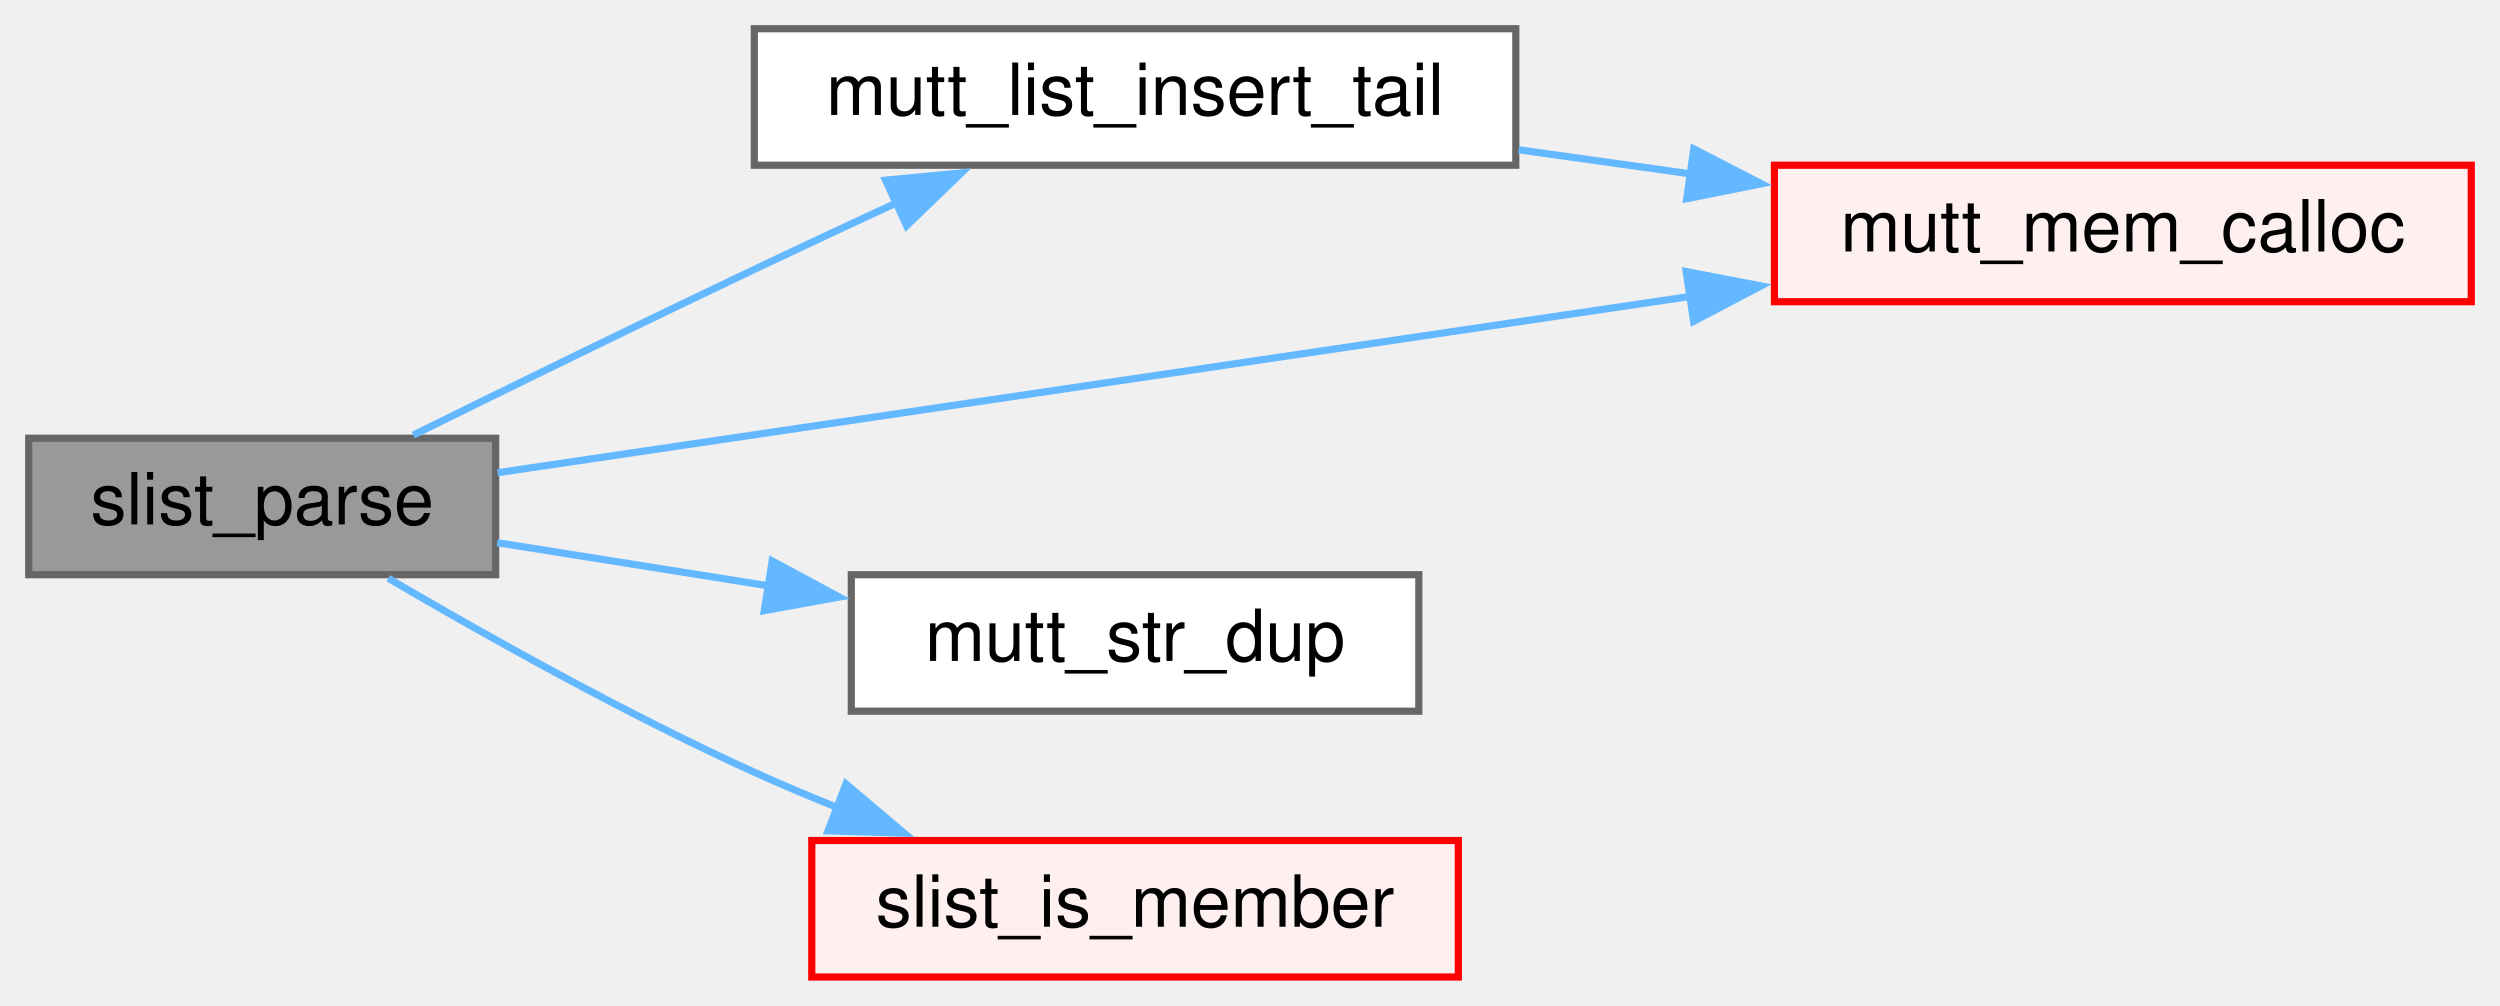
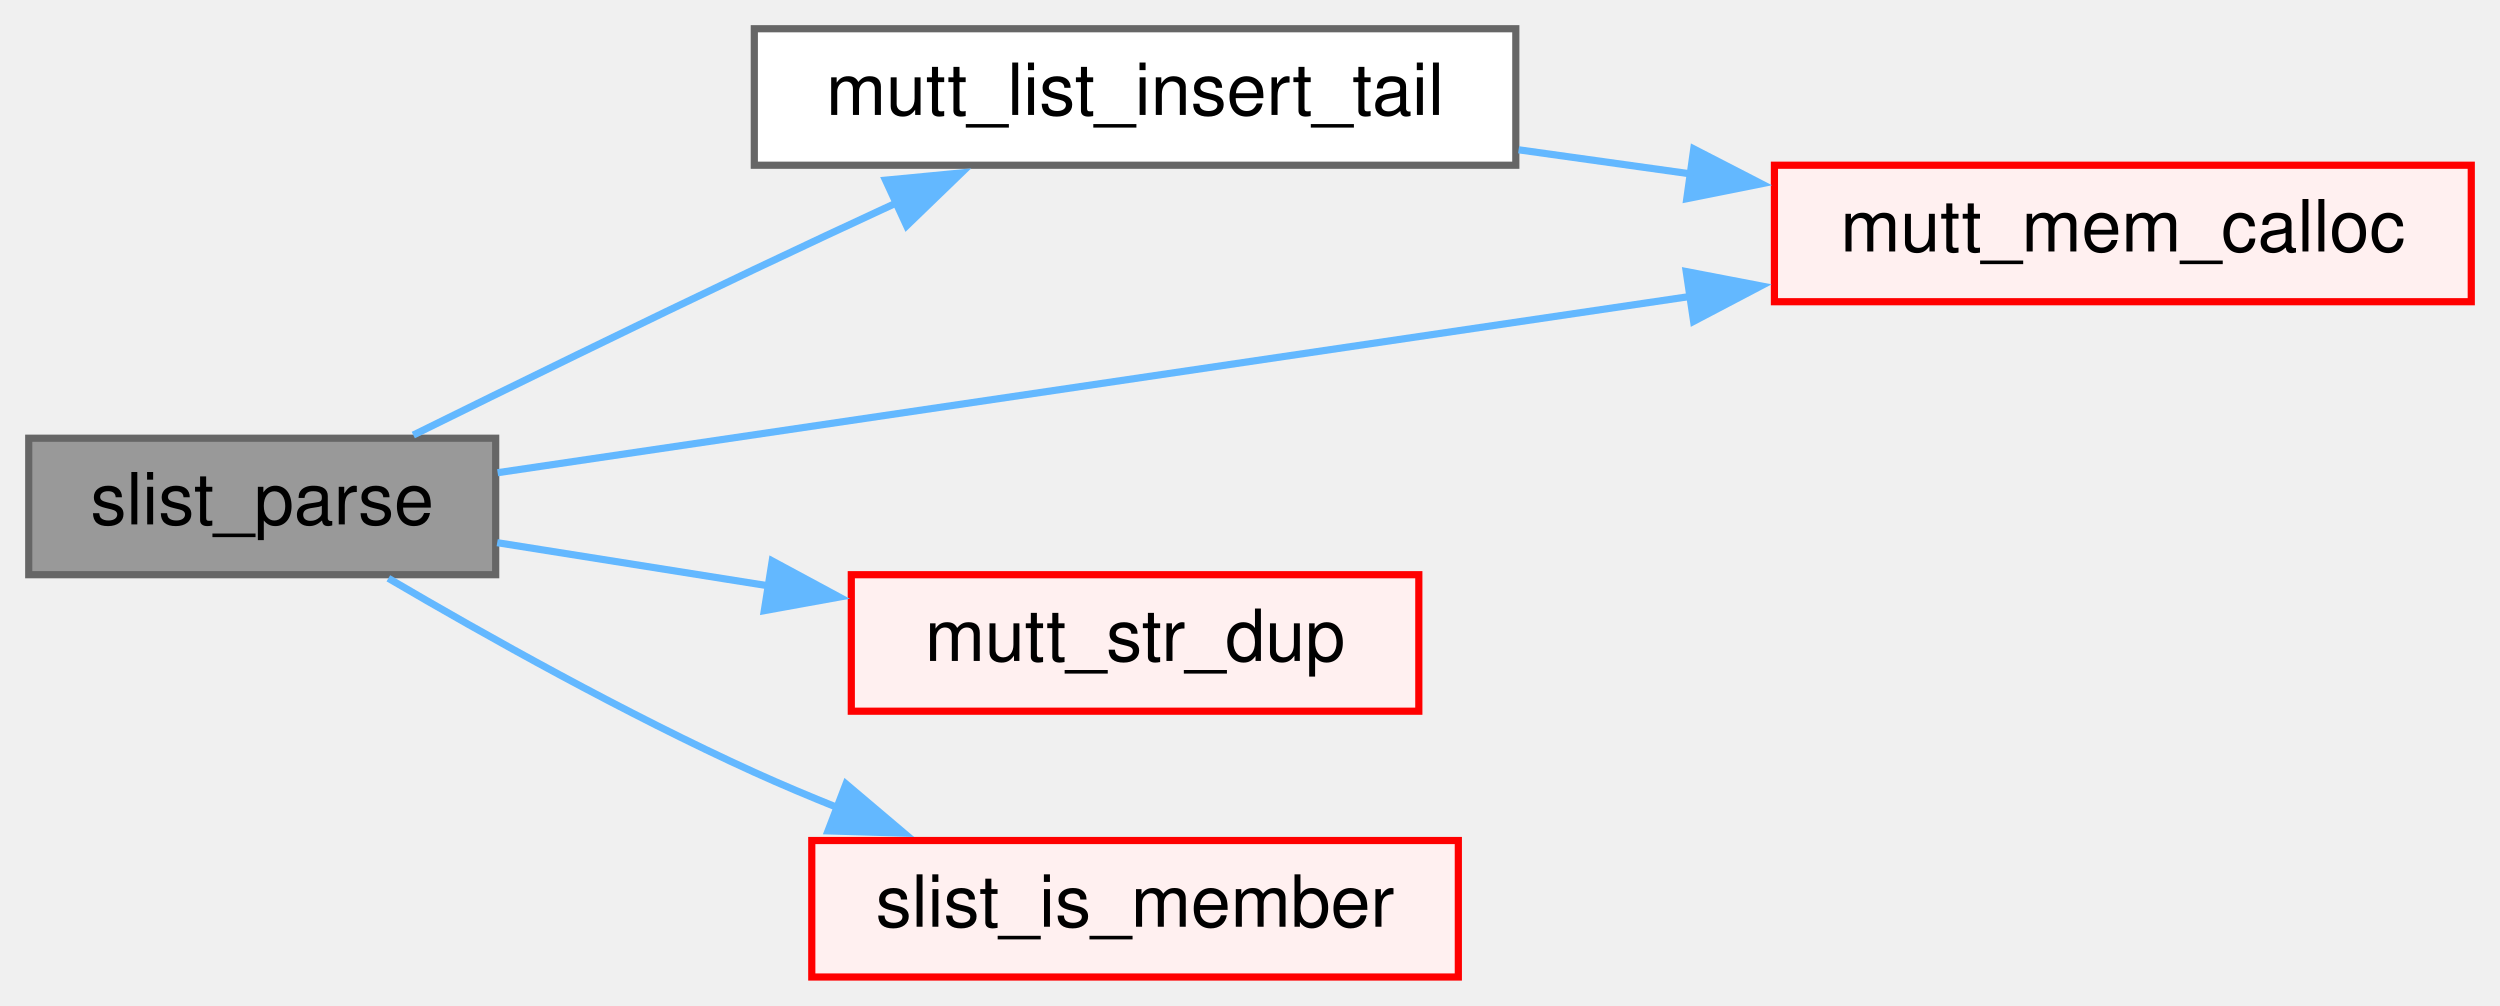
<svg xmlns="http://www.w3.org/2000/svg" xmlns:xlink="http://www.w3.org/1999/xlink" width="348pt" height="140pt" viewBox="0.00 0.00 348.00 140.00">
  <g id="graph0" class="graph" transform="scale(1 1) rotate(0) translate(4 136)">
    <g id="node1" class="node">
      <g id="a_node1">
        <a xlink:title="Parse a list of strings into a list.">
          <polygon fill="#999999" stroke="#666666" points="65,-75 0,-75 0,-56 65,-56 65,-75" />
          <text text-anchor="middle" x="32.5" y="-63" font-family="Helvetica,sans-Serif" font-size="10.00">slist_parse</text>
        </a>
      </g>
    </g>
    <g id="node2" class="node">
      <g id="a_node2">
        <a xlink:href="list_8c.html#a47252e2b00de607c64a5fec8dc16058d" target="_top" xlink:title="Append a string to the end of a List.">
          <polygon fill="white" stroke="#666666" points="207,-132 101,-132 101,-113 207,-113 207,-132" />
          <text text-anchor="middle" x="154" y="-120" font-family="Helvetica,sans-Serif" font-size="10.00">mutt_list_insert_tail</text>
        </a>
      </g>
    </g>
    <g id="edge1" class="edge">
      <path fill="none" stroke="#63b8ff" d="M53.53,-75.44C66.93,-82.05 84.98,-90.89 101,-98.5 107.48,-101.58 114.44,-104.83 121.1,-107.91" />
      <polygon fill="#63b8ff" stroke="#63b8ff" points="119.27,-110.92 129.82,-111.93 122.2,-104.57 119.27,-110.92" />
    </g>
    <g id="node3" class="node">
      <g id="a_node3">
        <a xlink:href="memory_8c.html#a39469100e5b8ae30c8f6f21e206aefe8" target="_top" xlink:title="Allocate zeroed memory on the heap.">
          <polygon fill="#fff0f0" stroke="red" points="340,-113 243,-113 243,-94 340,-94 340,-113" />
          <text text-anchor="middle" x="291.5" y="-101" font-family="Helvetica,sans-Serif" font-size="10.00">mutt_mem_calloc</text>
        </a>
      </g>
    </g>
    <g id="edge3" class="edge">
      <path fill="none" stroke="#63b8ff" d="M65.27,-70.2C106.6,-76.31 179.61,-87.1 231.29,-94.74" />
      <polygon fill="#63b8ff" stroke="#63b8ff" points="230.72,-98.2 241.13,-96.2 231.75,-91.27 230.72,-98.2" />
    </g>
    <g id="node4" class="node">
      <g id="a_node4">
        <a xlink:href="mutt_2string_8c.html#a3fe33d90e4814281cd57de048119c950" target="_top" xlink:title="Copy a string, safely.">
-           <polygon fill="white" stroke="#666666" points="193.5,-56 114.5,-56 114.5,-37 193.5,-37 193.5,-56" />
+           <polygon fill="#fff0f0" stroke="red" points="193.5,-56 114.5,-56 114.5,-37 193.5,-37 193.5,-56" />
          <text text-anchor="middle" x="154" y="-44" font-family="Helvetica,sans-Serif" font-size="10.00">mutt_str_dup</text>
        </a>
      </g>
    </g>
    <g id="edge4" class="edge">
      <path fill="none" stroke="#63b8ff" d="M65.21,-60.46C76.87,-58.6 90.37,-56.46 103.23,-54.41" />
      <polygon fill="#63b8ff" stroke="#63b8ff" points="103.49,-57.92 112.82,-52.89 102.39,-51 103.49,-57.92" />
    </g>
    <g id="node5" class="node">
      <g id="a_node5">
        <a xlink:href="mutt_2slist_8c.html#a7c69d305defed93b70403c325461ef9b" target="_top" xlink:title="Is a string a member of a list?">
          <polygon fill="#fff0f0" stroke="red" points="199,-19 109,-19 109,0 199,0 199,-19" />
          <text text-anchor="middle" x="154" y="-7" font-family="Helvetica,sans-Serif" font-size="10.00">slist_is_member</text>
        </a>
      </g>
    </g>
    <g id="edge5" class="edge">
      <path fill="none" stroke="#63b8ff" d="M50.06,-55.5C63.51,-47.61 83.11,-36.62 101,-28.5 104.77,-26.79 108.74,-25.12 112.73,-23.52" />
      <polygon fill="#63b8ff" stroke="#63b8ff" points="113.76,-26.88 121.85,-20.03 111.26,-20.34 113.76,-26.88" />
    </g>
    <g id="edge2" class="edge">
      <path fill="none" stroke="#63b8ff" d="M207.39,-115.15C215.28,-114.05 223.47,-112.9 231.5,-111.77" />
      <polygon fill="#63b8ff" stroke="#63b8ff" points="231.77,-115.27 241.18,-110.42 230.8,-108.34 231.77,-115.27" />
    </g>
  </g>
</svg>
